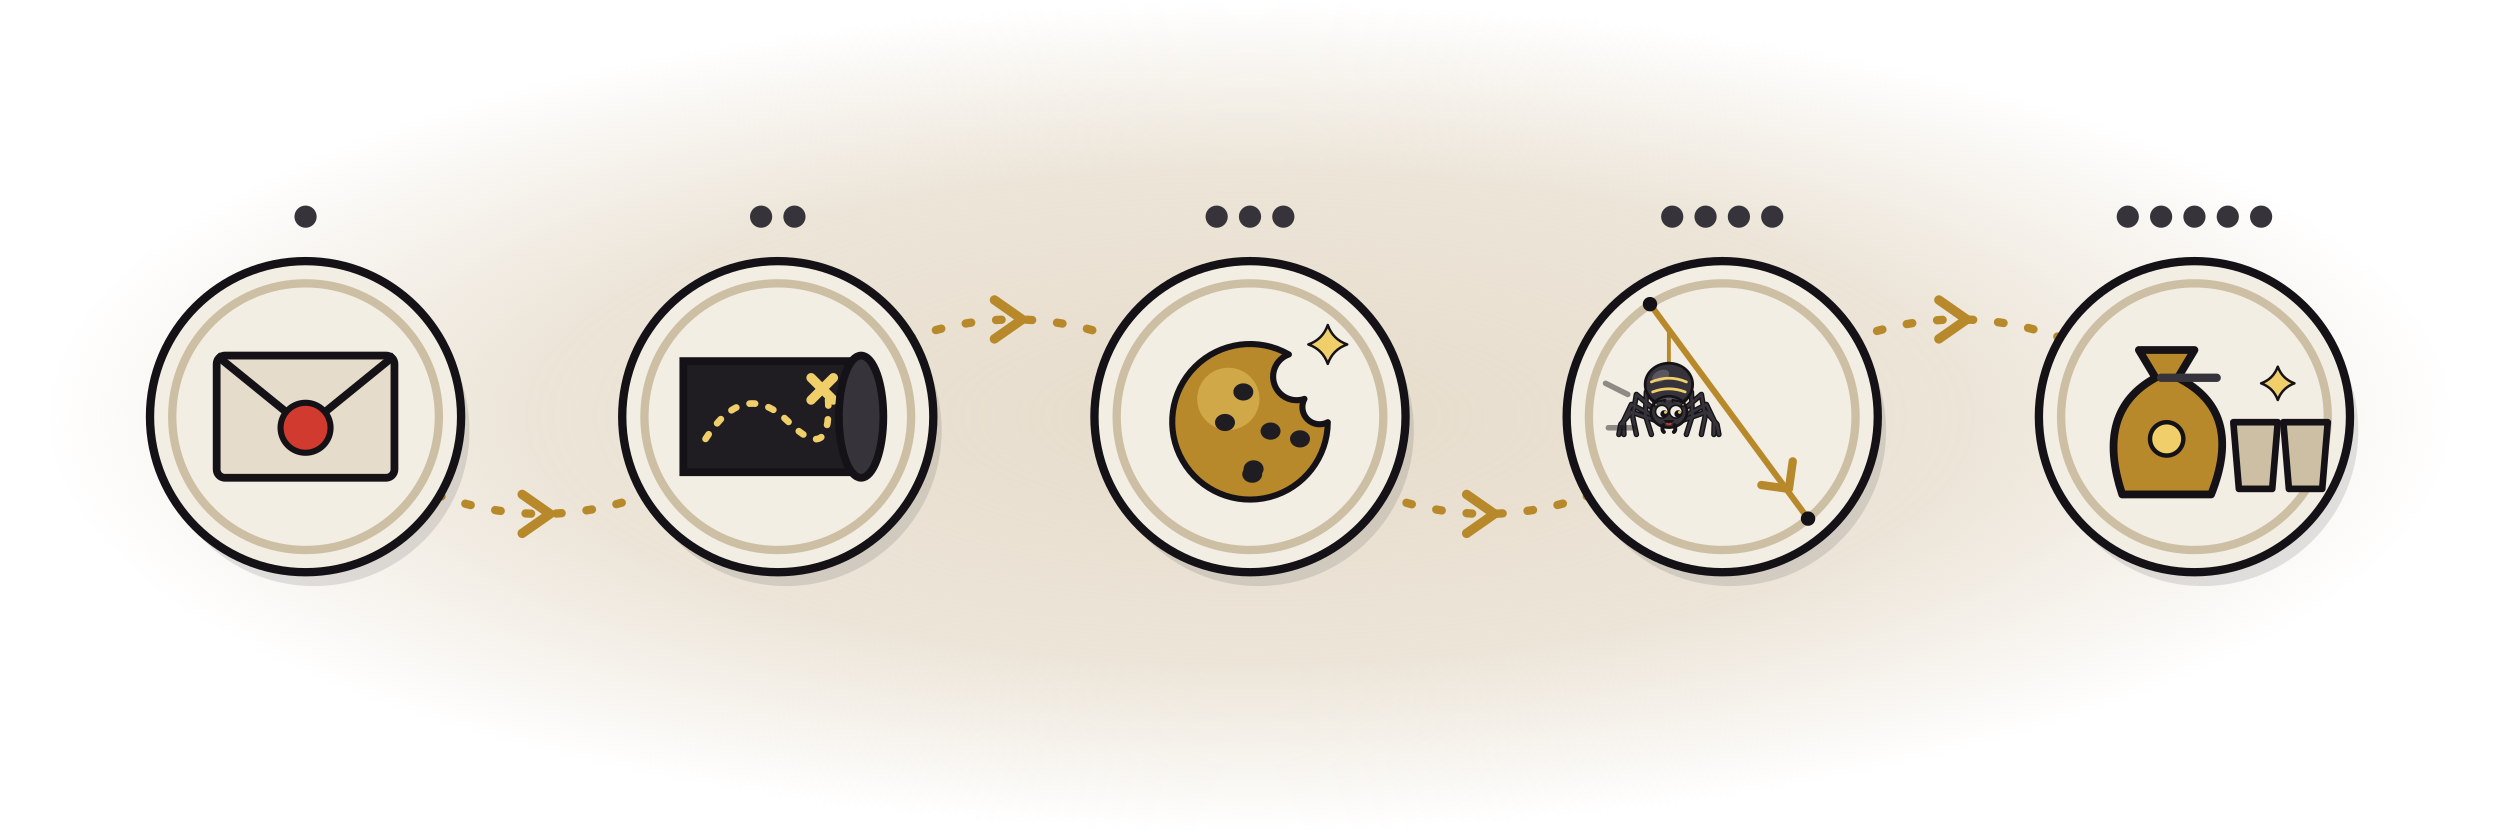
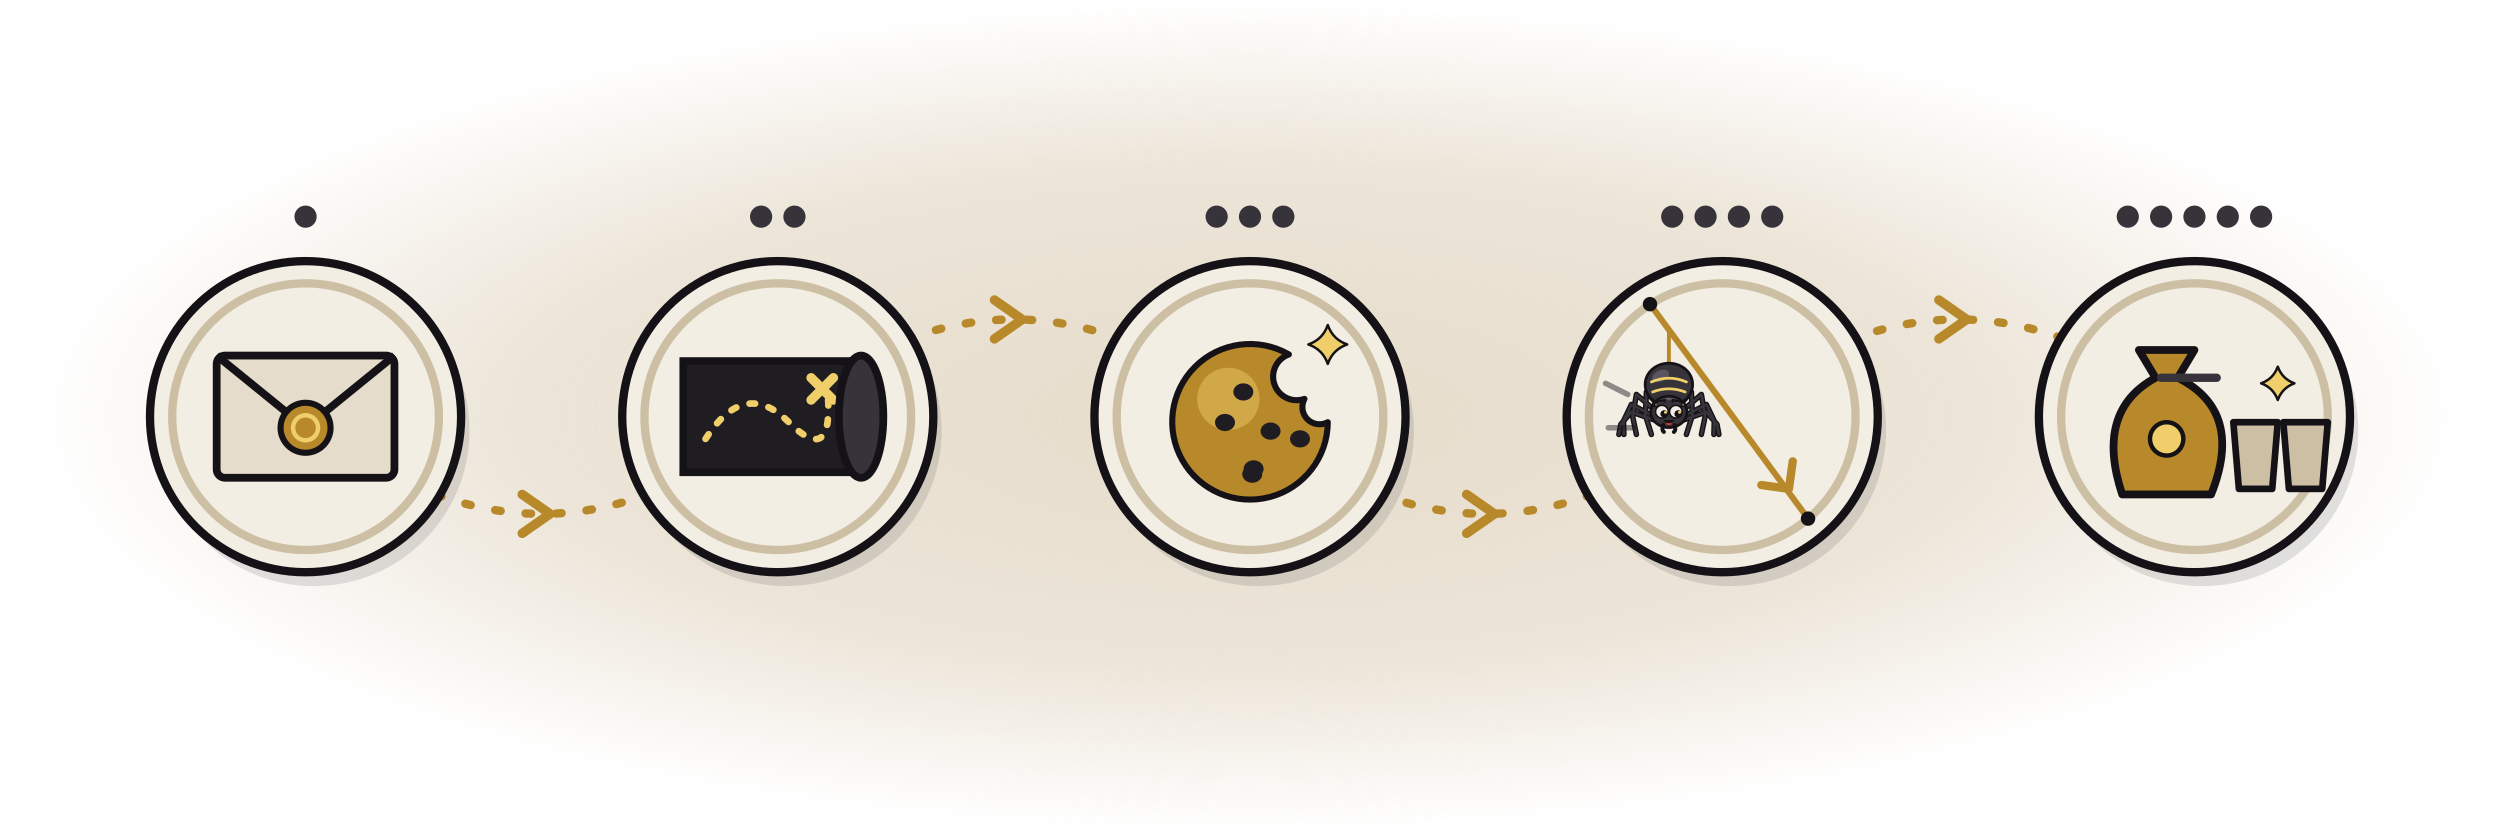
<svg xmlns="http://www.w3.org/2000/svg" viewBox="0 0 900 300" role="img" aria-label="Five steps from the briefing to the getaway">
  <defs>
    <radialGradient id="cph-glow" cx="50%" cy="50%" r="50%">
      <stop offset="0" stop-color="#e6dccb" />
      <stop offset=".6" stop-color="#e6dccb" stop-opacity=".75" />
      <stop offset="1" stop-color="#e6dccb" stop-opacity="0" />
    </radialGradient>
  </defs>
  <ellipse cx="450" cy="150" rx="432" ry="150" fill="url(#cph-glow)" />
  <path d="M110 150Q195 220 280 150Q365 80 450 150Q535 220 620 150Q705 80 790 150" stroke="#b8892a" stroke-width="3" fill="none" stroke-linecap="round" stroke-linejoin="round" stroke-dasharray="2 9" />
  <path d="M188 178l10 7-10 7" stroke="#b8892a" stroke-width="3.4" fill="none" stroke-linecap="round" stroke-linejoin="round" />
  <path d="M358 108l10 7-10 7" stroke="#b8892a" stroke-width="3.4" fill="none" stroke-linecap="round" stroke-linejoin="round" />
  <path d="M528 178l10 7-10 7" stroke="#b8892a" stroke-width="3.4" fill="none" stroke-linecap="round" stroke-linejoin="round" />
  <path d="M698 108l10 7-10 7" stroke="#b8892a" stroke-width="3.4" fill="none" stroke-linecap="round" stroke-linejoin="round" />
  <circle cx="113" cy="155" r="56" fill="#141216" opacity=".12" />
  <circle cx="110" cy="150" r="56" fill="#f3eee4" stroke="#141216" stroke-width="3" />
  <circle cx="110" cy="150" r="48" fill="none" stroke="#cdbfa4" stroke-width="3" />
  <circle cx="283" cy="155" r="56" fill="#141216" opacity=".12" />
  <circle cx="280" cy="150" r="56" fill="#f3eee4" stroke="#141216" stroke-width="3" />
  <circle cx="280" cy="150" r="48" fill="none" stroke="#cdbfa4" stroke-width="3" />
  <circle cx="453" cy="155" r="56" fill="#141216" opacity=".12" />
  <circle cx="450" cy="150" r="56" fill="#f3eee4" stroke="#141216" stroke-width="3" />
  <circle cx="450" cy="150" r="48" fill="none" stroke="#cdbfa4" stroke-width="3" />
  <circle cx="623" cy="155" r="56" fill="#141216" opacity=".12" />
  <circle cx="620" cy="150" r="56" fill="#f3eee4" stroke="#141216" stroke-width="3" />
  <circle cx="620" cy="150" r="48" fill="none" stroke="#cdbfa4" stroke-width="3" />
  <circle cx="793" cy="155" r="56" fill="#141216" opacity=".12" />
  <circle cx="790" cy="150" r="56" fill="#f3eee4" stroke="#141216" stroke-width="3" />
  <circle cx="790" cy="150" r="48" fill="none" stroke="#cdbfa4" stroke-width="3" />
  <circle cx="110" cy="78" r="4" fill="#36343a" />
  <circle cx="274" cy="78" r="4" fill="#36343a" />
  <circle cx="286" cy="78" r="4" fill="#36343a" />
  <circle cx="438" cy="78" r="4" fill="#36343a" />
  <circle cx="450" cy="78" r="4" fill="#36343a" />
  <circle cx="462" cy="78" r="4" fill="#36343a" />
  <circle cx="602" cy="78" r="4" fill="#36343a" />
  <circle cx="614" cy="78" r="4" fill="#36343a" />
  <circle cx="626" cy="78" r="4" fill="#36343a" />
  <circle cx="638" cy="78" r="4" fill="#36343a" />
  <circle cx="766" cy="78" r="4" fill="#36343a" />
  <circle cx="778" cy="78" r="4" fill="#36343a" />
  <circle cx="790" cy="78" r="4" fill="#36343a" />
  <circle cx="802" cy="78" r="4" fill="#36343a" />
  <circle cx="814" cy="78" r="4" fill="#36343a" />
  <rect x="78" y="128" width="64" height="44" rx="3" fill="#e6dccb" stroke="#141216" stroke-width="2.8" />
  <path d="M78 128l32 26 32 -26" fill="none" stroke="#141216" stroke-width="2.8" stroke-linejoin="round" />
-   <circle cx="110" cy="154" r="9" fill="#d13a2f" stroke="#141216" stroke-width="2.2" />
+   <circle cx="110" cy="154" r="9" fill="#b8892a" stroke="#141216" stroke-width="2.2" />
+   <circle cx="110" cy="154" r="4.5" fill="none" stroke="#f0cf6b" stroke-width="1.6" />
  <rect x="246" y="130" width="60" height="40" fill="#1f1d22" stroke="#141216" stroke-width="2.8" />
  <path d="M254 158q14 -22 30 -6t14 -10" stroke="#f0cf6b" stroke-width="2.4" fill="none" stroke-linecap="round" stroke-linejoin="round" stroke-dasharray="2 5" />
  <path d="M292 136l8 8M300 136l-8 8" stroke="#f0cf6b" stroke-width="3.4" stroke-linecap="round" />
  <ellipse cx="310" cy="150" rx="8" ry="22" fill="#36343a" stroke="#141216" stroke-width="2.8" />
  <path d="M464 127.6A28 28 0 1 0 478 152a6.2 6.2 0 0 1 -8.4 -8.4a6.2 6.2 0 0 1 -5.6 -16z" fill="#b8892a" stroke="#141216" stroke-width="2.2" stroke-linejoin="round" />
  <circle cx="442.2" cy="143.6" r="11.2" fill="#f0cf6b" opacity=".45" />
  <ellipse cx="451.3" cy="168.8" rx="3.6" ry="3.1" fill="#1f1d22" />
  <ellipse cx="450.8" cy="170.7" rx="3.6" ry="3.1" fill="#1f1d22" />
  <ellipse cx="447.6" cy="141.1" rx="3.6" ry="3.1" fill="#1f1d22" />
  <ellipse cx="441" cy="152.1" rx="3.6" ry="3.1" fill="#1f1d22" />
  <ellipse cx="468" cy="158" rx="3.6" ry="3.1" fill="#1f1d22" />
  <ellipse cx="457.4" cy="155.2" rx="3.6" ry="3.1" fill="#1f1d22" />
  <path d="M478 117Q479.8 122.2 485 124Q479.8 125.8 478 131Q476.2 125.8 471 124Q476.2 122.2 478 117z" fill="#f0cf6b" stroke="#141216" stroke-width="0.9" stroke-linejoin="round" />
  <path d="M594 109.5L650.9 186.7" stroke="#b8892a" stroke-width="2.2" fill="none" stroke-linecap="round" stroke-linejoin="round" />
  <circle cx="594" cy="109.5" r="2.6" fill="#141216" />
  <circle cx="650.9" cy="186.7" r="2.6" fill="#141216" />
  <path d="M600.8 118.8V131.8" stroke="#b8892a" stroke-width="1.4" fill="none" stroke-linecap="round" stroke-linejoin="round" />
  <g transform="translate(600.8 148.3) scale(0.45 0.45)">
    <path d="M9 -6L18 -16L18.8 2.7L14 18M12 -2L26 -14L29 3.6L26 18M13 3L30 -6L36.3 7.2L36 18M10 7L30 0L38.5 9.9L40 18M-9 -6L-18 -16L-18.8 2.7L-14 18M-12 -2L-26 -14L-29 3.6L-26 18M-13 3L-30 -6L-36.3 7.2L-36 18M-10 7L-30 0L-38.5 9.9L-40 18" stroke="#141216" stroke-width="4.4" fill="none" stroke-linecap="round" stroke-linejoin="round" />
    <path d="M9 -6L18 -16L18.8 2.7L14 18M12 -2L26 -14L29 3.6L26 18M13 3L30 -6L36.3 7.2L36 18M10 7L30 0L38.5 9.9L40 18M-9 -6L-18 -16L-18.8 2.7L-14 18M-12 -2L-26 -14L-29 3.6L-26 18M-13 3L-30 -6L-36.3 7.2L-36 18M-10 7L-30 0L-38.5 9.9L-40 18" stroke="#36343a" stroke-width="2.2" fill="none" stroke-linecap="round" stroke-linejoin="round" />
    <ellipse cx="0" cy="-22" rx="19" ry="17" fill="#36343a" stroke="#141216" stroke-width="2.2" />
    <ellipse cx="-6.6" cy="-28.8" rx="7.2" ry="4.4" fill="#5a5660" transform="rotate(-25 -6.6 -28.8)" />
    <path d="M-14 -24q14 -6 28 0M-13 -16q13 -5 26 0" stroke="#f0cf6b" stroke-width="2.2" fill="none" stroke-linecap="round" />
    <ellipse cx="0" cy="0" rx="14.5" ry="12.5" fill="#36343a" stroke="#141216" stroke-width="2.2" />
    <path d="M-8 -8q8 -5 16 0" stroke="#5a5660" stroke-width="2" fill="none" stroke-linecap="round" />
    <path d="M-4.5 10.5q-1.5 4 0.5 5.5M4.5 10.5q1.5 4 -0.5 5.5" stroke="#141216" stroke-width="3.2" fill="none" stroke-linecap="round" />
    <circle cx="-10.8" cy="-5.2" r="1.6" fill="#141216" />
    <circle cx="-10.3" cy="-5.7" r="0.6" fill="#f0cf6b" />
    <circle cx="10.8" cy="-5.2" r="1.6" fill="#141216" />
    <circle cx="11.3" cy="-5.7" r="0.6" fill="#f0cf6b" />
    <circle cx="-3.2" cy="-8.6" r="1.2" fill="#141216" />
    <circle cx="-2.8" cy="-9" r="0.5" fill="#f0cf6b" />
    <circle cx="3.2" cy="-8.6" r="1.2" fill="#141216" />
    <circle cx="3.6" cy="-9" r="0.5" fill="#f0cf6b" />
    <circle cx="-5.6" cy="-0.2" r="5.1" fill="#f3eee4" stroke="#141216" stroke-width="1.3" />
    <circle cx="-3.8" cy="1.6" r="3" fill="#141216" />
    <circle cx="-2.7" cy="0.3" r="1.2" fill="#f0cf6b" />
    <circle cx="5.6" cy="-0.2" r="5.1" fill="#f3eee4" stroke="#141216" stroke-width="1.3" />
    <circle cx="7.4" cy="1.6" r="3" fill="#141216" />
    <circle cx="8.5" cy="0.3" r="1.2" fill="#f0cf6b" />
    <path d="M-10 -8l7 -1.6M10 -8l-7 -1.6" stroke="#141216" stroke-width="1.8" stroke-linecap="round" />
    <path d="M-4.5 6.5q4.5 6 9 0z" fill="#141216" />
    <path d="M-2 9q2 1.6 4 0" stroke="#d13a2f" stroke-width="1.4" fill="none" />
  </g>
  <path d="M586 142l-8 -4M588 154l-9 0" stroke="#141216" stroke-width="2" fill="none" stroke-linecap="round" stroke-linejoin="round" opacity=".45" />
  <path d="M634 176l10 0 0 -10" stroke="#b8892a" stroke-width="3" fill="none" stroke-linecap="round" stroke-linejoin="round" transform="rotate(8 644 176)" />
  <path d="M764 178q-10 -30 12 -42l-6 -10h20l-6 10q24 12 12 42z" fill="#b8892a" stroke="#141216" stroke-width="2.8" stroke-linejoin="round" />
  <path d="M778 136h20" stroke="#36343a" stroke-width="3" fill="none" stroke-linecap="round" stroke-linejoin="round" />
  <circle cx="780" cy="158" r="6" fill="#f0cf6b" stroke="#141216" stroke-width="1.6" />
  <path d="M806 176l-2 -24h16l-2 24z" fill="#cdbfa4" stroke="#141216" stroke-width="2.4" stroke-linejoin="round" />
  <path d="M824 176l-2 -24h16l-2 24z" fill="#cdbfa4" stroke="#141216" stroke-width="2.4" stroke-linejoin="round" />
  <path d="M820 132Q821.6 136.4 826 138Q821.6 139.6 820 144Q818.4 139.6 814 138Q818.4 136.4 820 132z" fill="#f0cf6b" stroke="#141216" stroke-width="0.9" stroke-linejoin="round" />
</svg>
